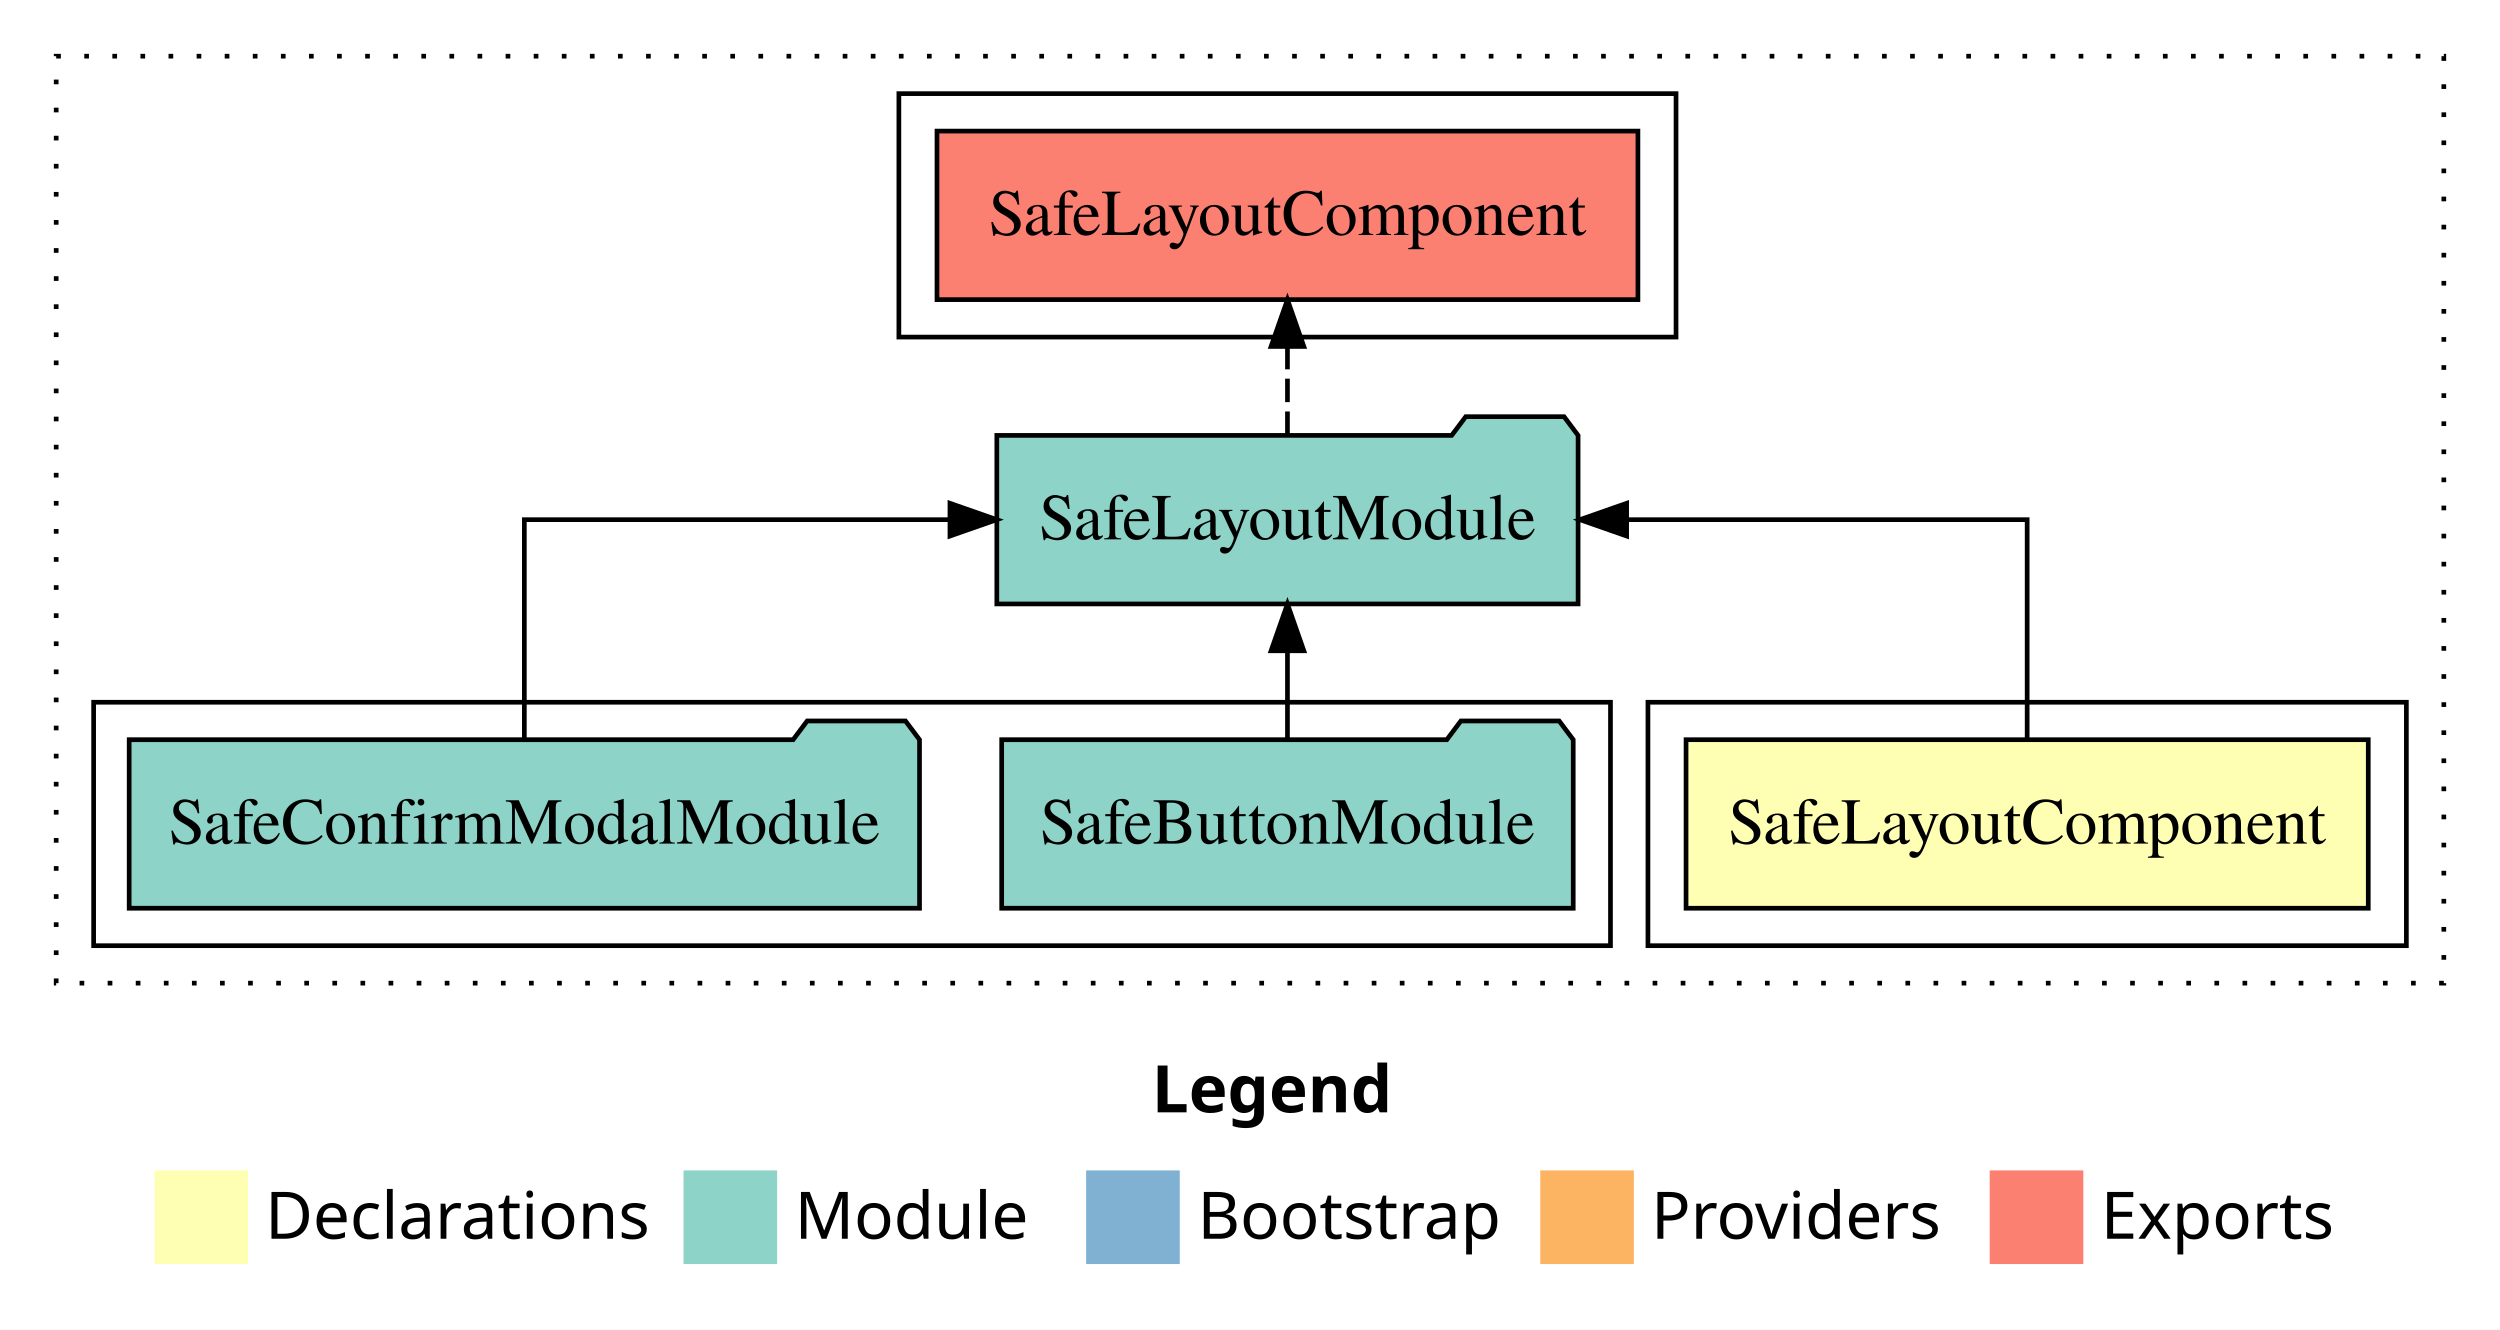
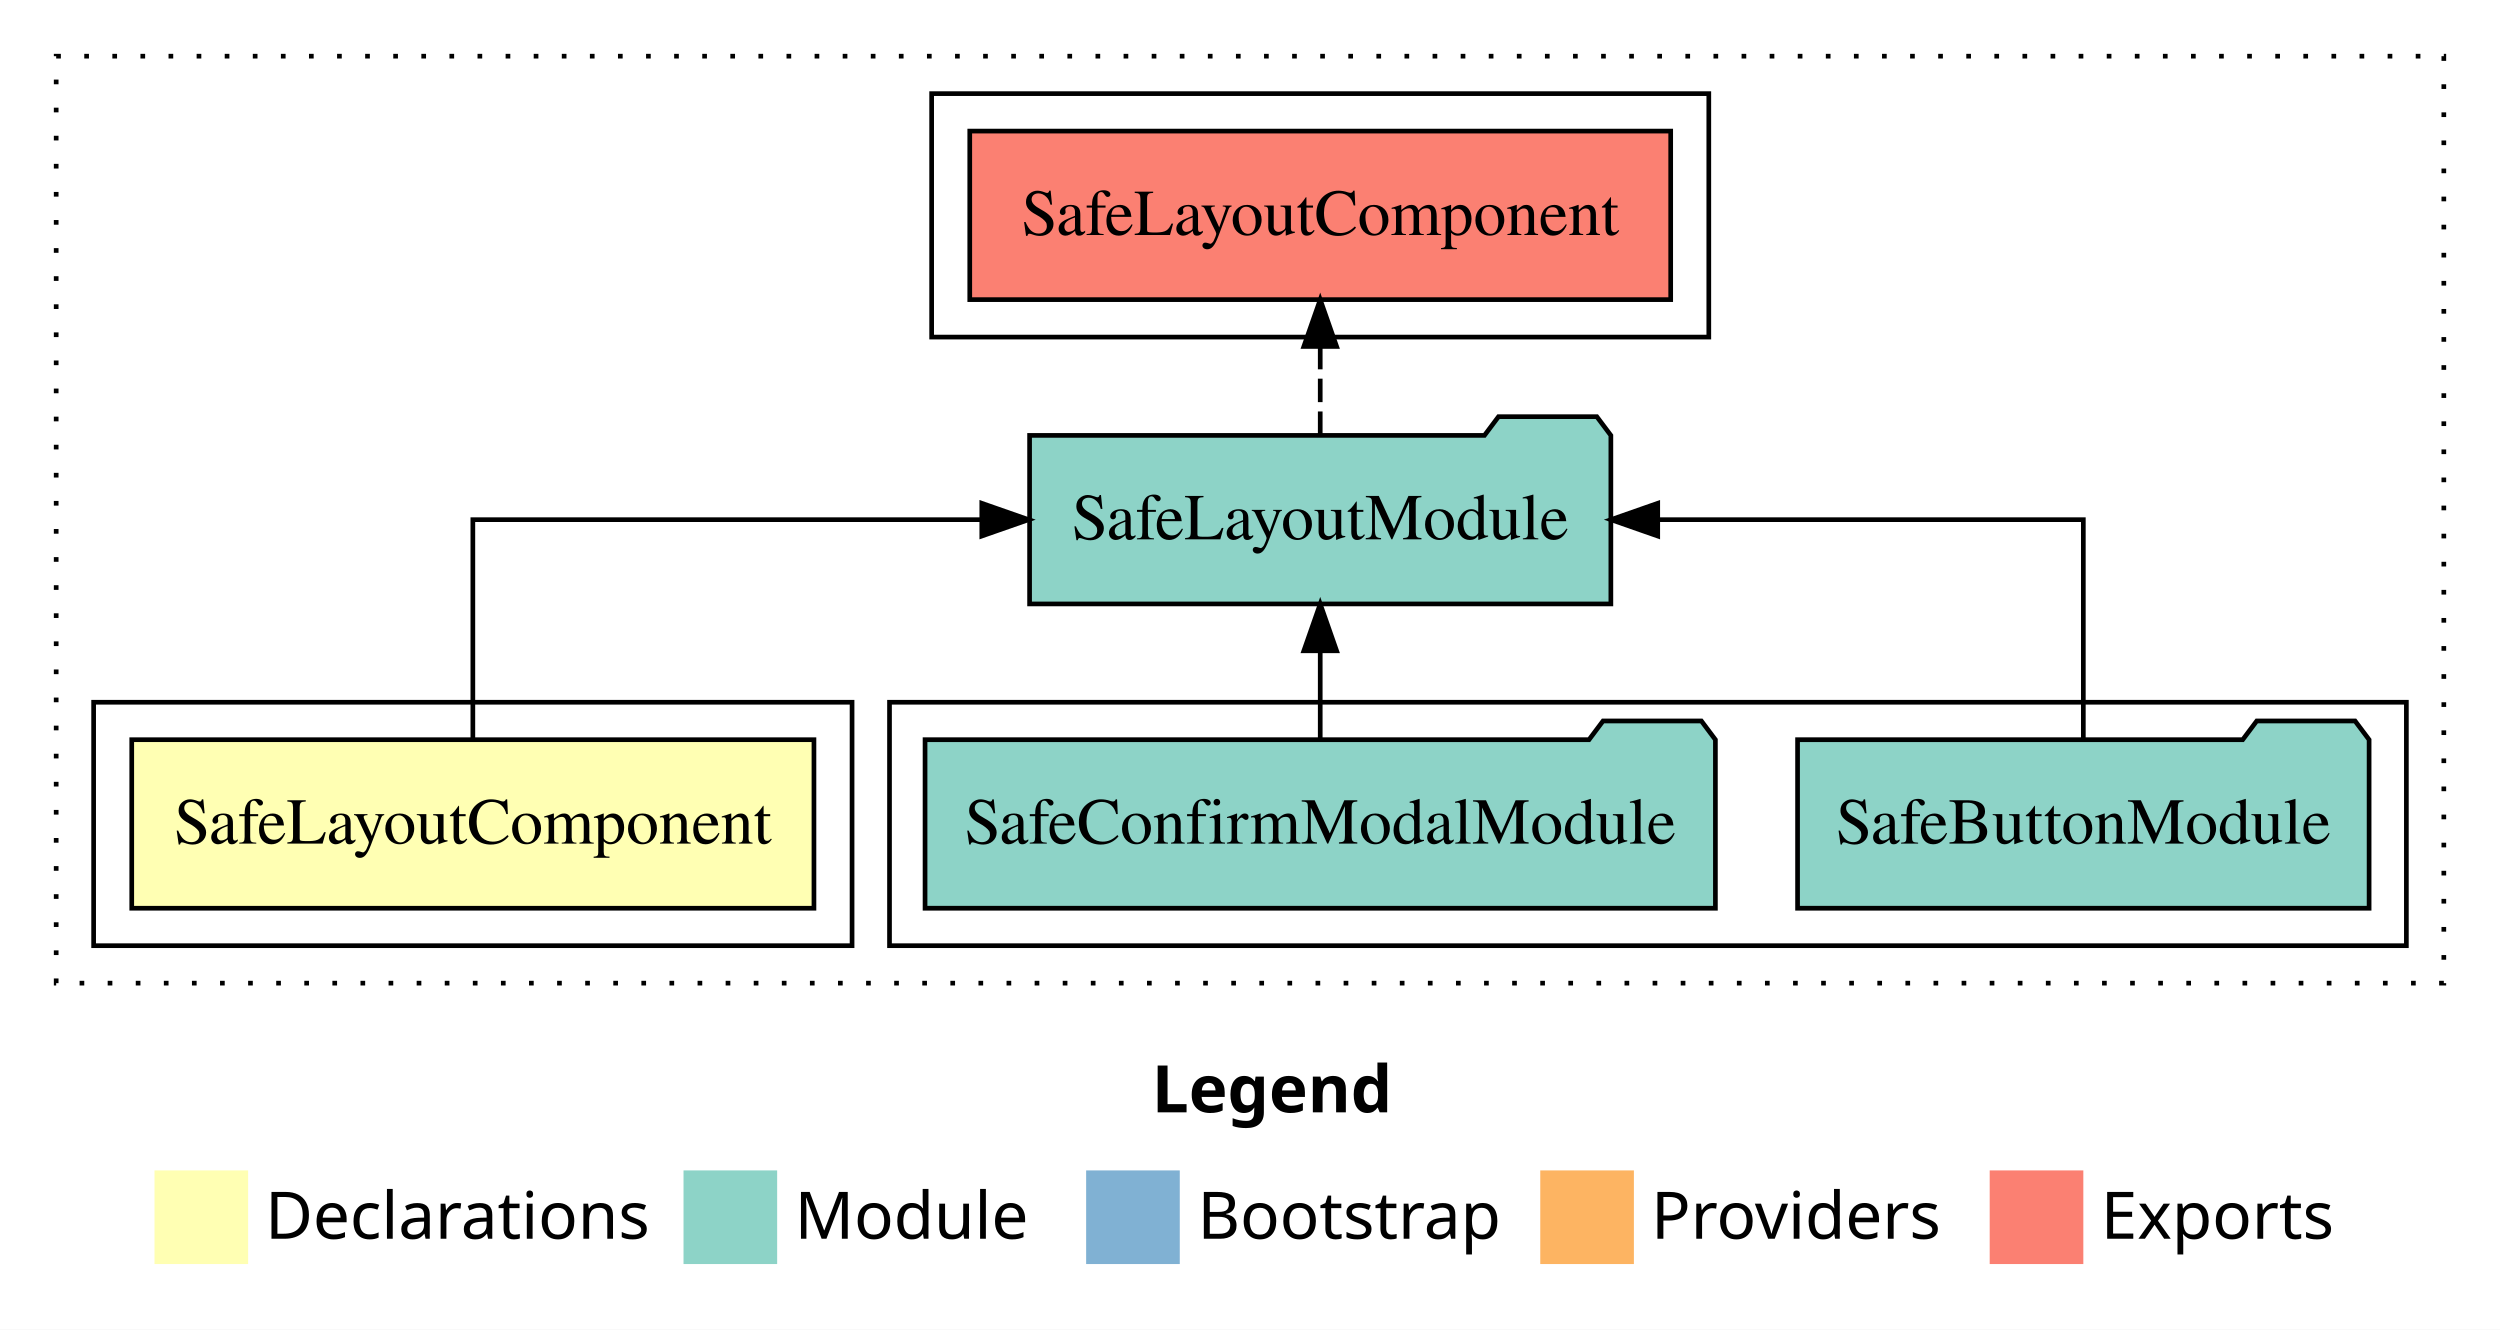
<svg xmlns="http://www.w3.org/2000/svg" width="534pt" height="284pt" viewBox="0.00 0.00 534.00 284.00">
  <g id="graph0" class="graph" transform="scale(1 1) rotate(0) translate(4 280)">
    <polygon fill="white" stroke="transparent" points="-4,4 -4,-280 530,-280 530,4 -4,4" />
    <text text-anchor="start" x="242.01" y="-42.4" font-family="sans-serif" font-weight="bold" font-size="14.00">Legend</text>
    <polygon fill="#ffffb3" stroke="transparent" points="29,-10 29,-30 49,-30 49,-10 29,-10" />
    <text text-anchor="start" x="52.63" y="-15.4" font-family="sans-serif" font-size="14.00">  Declarations</text>
    <polygon fill="#8dd3c7" stroke="transparent" points="142,-10 142,-30 162,-30 162,-10 142,-10" />
    <text text-anchor="start" x="165.73" y="-15.4" font-family="sans-serif" font-size="14.00">  Module</text>
    <polygon fill="#80b1d3" stroke="transparent" points="228,-10 228,-30 248,-30 248,-10 228,-10" />
    <text text-anchor="start" x="251.78" y="-15.4" font-family="sans-serif" font-size="14.00">  Bootstrap</text>
    <polygon fill="#fdb462" stroke="transparent" points="325,-10 325,-30 345,-30 345,-10 325,-10" />
    <text text-anchor="start" x="348.67" y="-15.4" font-family="sans-serif" font-size="14.00">  Providers</text>
    <polygon fill="#fb8072" stroke="transparent" points="421,-10 421,-30 441,-30 441,-10 421,-10" />
    <text text-anchor="start" x="444.73" y="-15.4" font-family="sans-serif" font-size="14.00">  Exports</text>
    <g id="clust1" class="cluster">
      <polygon fill="none" stroke="black" stroke-dasharray="1,5" points="8,-70 8,-268 518,-268 518,-70 8,-70" />
    </g>
-     <g id="clust2" class="cluster">
-       <polygon fill="none" stroke="black" points="348,-78 348,-130 510,-130 510,-78 348,-78" />
-     </g>
    <g id="clust4" class="cluster">
-       <polygon fill="none" stroke="black" points="16,-78 16,-130 340,-130 340,-78 16,-78" />
+       <polygon fill="none" stroke="black" points="186,-78 186,-130 510,-130 510,-78 186,-78" />
    </g>
    <g id="clust5" class="cluster">
-       <polygon fill="none" stroke="black" points="188,-208 188,-260 354,-260 354,-208 188,-208" />
+       <polygon fill="none" stroke="black" points="195,-208 195,-260 361,-260 361,-208 195,-208" />
+     </g>
+     <g id="clust2" class="cluster">
+       <polygon fill="none" stroke="black" points="16,-78 16,-130 178,-130 178,-78 16,-78" />
    </g>
    <g id="node1" class="node">
-       <polygon fill="#ffffb3" stroke="black" points="501.86,-122 356.14,-122 356.14,-86 501.86,-86 501.86,-122" />
-       <text text-anchor="middle" x="429" y="-99.8" font-family="Times,serif" font-size="14.00">SafeLayoutComponent</text>
+       <polygon fill="#ffffb3" stroke="black" points="169.86,-122 24.14,-122 24.14,-86 169.86,-86 169.86,-122" />
+       <text text-anchor="middle" x="97" y="-99.8" font-family="Times,serif" font-size="14.00">SafeLayoutComponent</text>
    </g>
    <g id="node2" class="node">
-       <polygon fill="#8dd3c7" stroke="black" points="333.08,-187 330.08,-191 309.08,-191 306.08,-187 208.92,-187 208.92,-151 333.08,-151 333.08,-187" />
-       <text text-anchor="middle" x="271" y="-164.8" font-family="Times,serif" font-size="14.00">SafeLayoutModule</text>
+       <polygon fill="#8dd3c7" stroke="black" points="340.08,-187 337.08,-191 316.08,-191 313.08,-187 215.92,-187 215.92,-151 340.08,-151 340.08,-187" />
+       <text text-anchor="middle" x="278" y="-164.8" font-family="Times,serif" font-size="14.00">SafeLayoutModule</text>
    </g>
    <g id="edge1" class="edge">
-       <path fill="none" stroke="black" d="M429,-122.11C429,-141.34 429,-169 429,-169 429,-169 343.45,-169 343.45,-169" />
-       <polygon fill="black" stroke="black" points="343.45,-165.5 333.45,-169 343.45,-172.5 343.45,-165.5" />
+       <path fill="none" stroke="black" d="M97,-122.11C97,-141.34 97,-169 97,-169 97,-169 205.71,-169 205.71,-169" />
+       <polygon fill="black" stroke="black" points="205.71,-172.5 215.71,-169 205.71,-165.5 205.71,-172.5" />
    </g>
    <g id="node5" class="node">
-       <polygon fill="#fb8072" stroke="black" points="345.86,-252 196.14,-252 196.14,-216 345.86,-216 345.86,-252" />
-       <text text-anchor="middle" x="271" y="-229.8" font-family="Times,serif" font-size="14.00">SafeLayoutComponent </text>
+       <polygon fill="#fb8072" stroke="black" points="352.86,-252 203.14,-252 203.14,-216 352.86,-216 352.86,-252" />
+       <text text-anchor="middle" x="278" y="-229.8" font-family="Times,serif" font-size="14.00">SafeLayoutComponent </text>
    </g>
    <g id="edge4" class="edge">
-       <path fill="none" stroke="black" stroke-dasharray="5,2" d="M271,-187.11C271,-187.11 271,-205.99 271,-205.99" />
-       <polygon fill="black" stroke="black" points="267.5,-205.99 271,-215.99 274.5,-205.99 267.5,-205.99" />
+       <path fill="none" stroke="black" stroke-dasharray="5,2" d="M278,-187.11C278,-187.11 278,-205.99 278,-205.99" />
+       <polygon fill="black" stroke="black" points="274.5,-205.99 278,-215.99 281.5,-205.99 274.5,-205.99" />
    </g>
    <g id="node3" class="node">
-       <polygon fill="#8dd3c7" stroke="black" points="332.04,-122 329.04,-126 308.04,-126 305.04,-122 209.96,-122 209.96,-86 332.04,-86 332.04,-122" />
-       <text text-anchor="middle" x="271" y="-99.8" font-family="Times,serif" font-size="14.00">SafeButtonModule</text>
+       <polygon fill="#8dd3c7" stroke="black" points="502.04,-122 499.04,-126 478.04,-126 475.04,-122 379.96,-122 379.96,-86 502.04,-86 502.04,-122" />
+       <text text-anchor="middle" x="441" y="-99.8" font-family="Times,serif" font-size="14.00">SafeButtonModule</text>
    </g>
    <g id="edge2" class="edge">
-       <path fill="none" stroke="black" d="M271,-122.11C271,-122.11 271,-140.99 271,-140.99" />
-       <polygon fill="black" stroke="black" points="267.5,-140.99 271,-150.99 274.5,-140.99 267.5,-140.99" />
+       <path fill="none" stroke="black" d="M441,-122.11C441,-141.34 441,-169 441,-169 441,-169 350.09,-169 350.09,-169" />
+       <polygon fill="black" stroke="black" points="350.09,-165.5 340.09,-169 350.09,-172.5 350.09,-165.5" />
    </g>
    <g id="node4" class="node">
-       <polygon fill="#8dd3c7" stroke="black" points="192.41,-122 189.41,-126 168.41,-126 165.41,-122 23.59,-122 23.59,-86 192.41,-86 192.41,-122" />
-       <text text-anchor="middle" x="108" y="-99.8" font-family="Times,serif" font-size="14.00">SafeConfirmModalModule</text>
+       <polygon fill="#8dd3c7" stroke="black" points="362.41,-122 359.41,-126 338.41,-126 335.41,-122 193.59,-122 193.59,-86 362.41,-86 362.41,-122" />
+       <text text-anchor="middle" x="278" y="-99.8" font-family="Times,serif" font-size="14.00">SafeConfirmModalModule</text>
    </g>
    <g id="edge3" class="edge">
-       <path fill="none" stroke="black" d="M108,-122.11C108,-141.34 108,-169 108,-169 108,-169 198.91,-169 198.91,-169" />
-       <polygon fill="black" stroke="black" points="198.91,-172.5 208.91,-169 198.91,-165.5 198.91,-172.5" />
+       <path fill="none" stroke="black" d="M278,-122.11C278,-122.11 278,-140.99 278,-140.99" />
+       <polygon fill="black" stroke="black" points="274.5,-140.99 278,-150.99 281.5,-140.99 274.5,-140.99" />
    </g>
  </g>
</svg>
